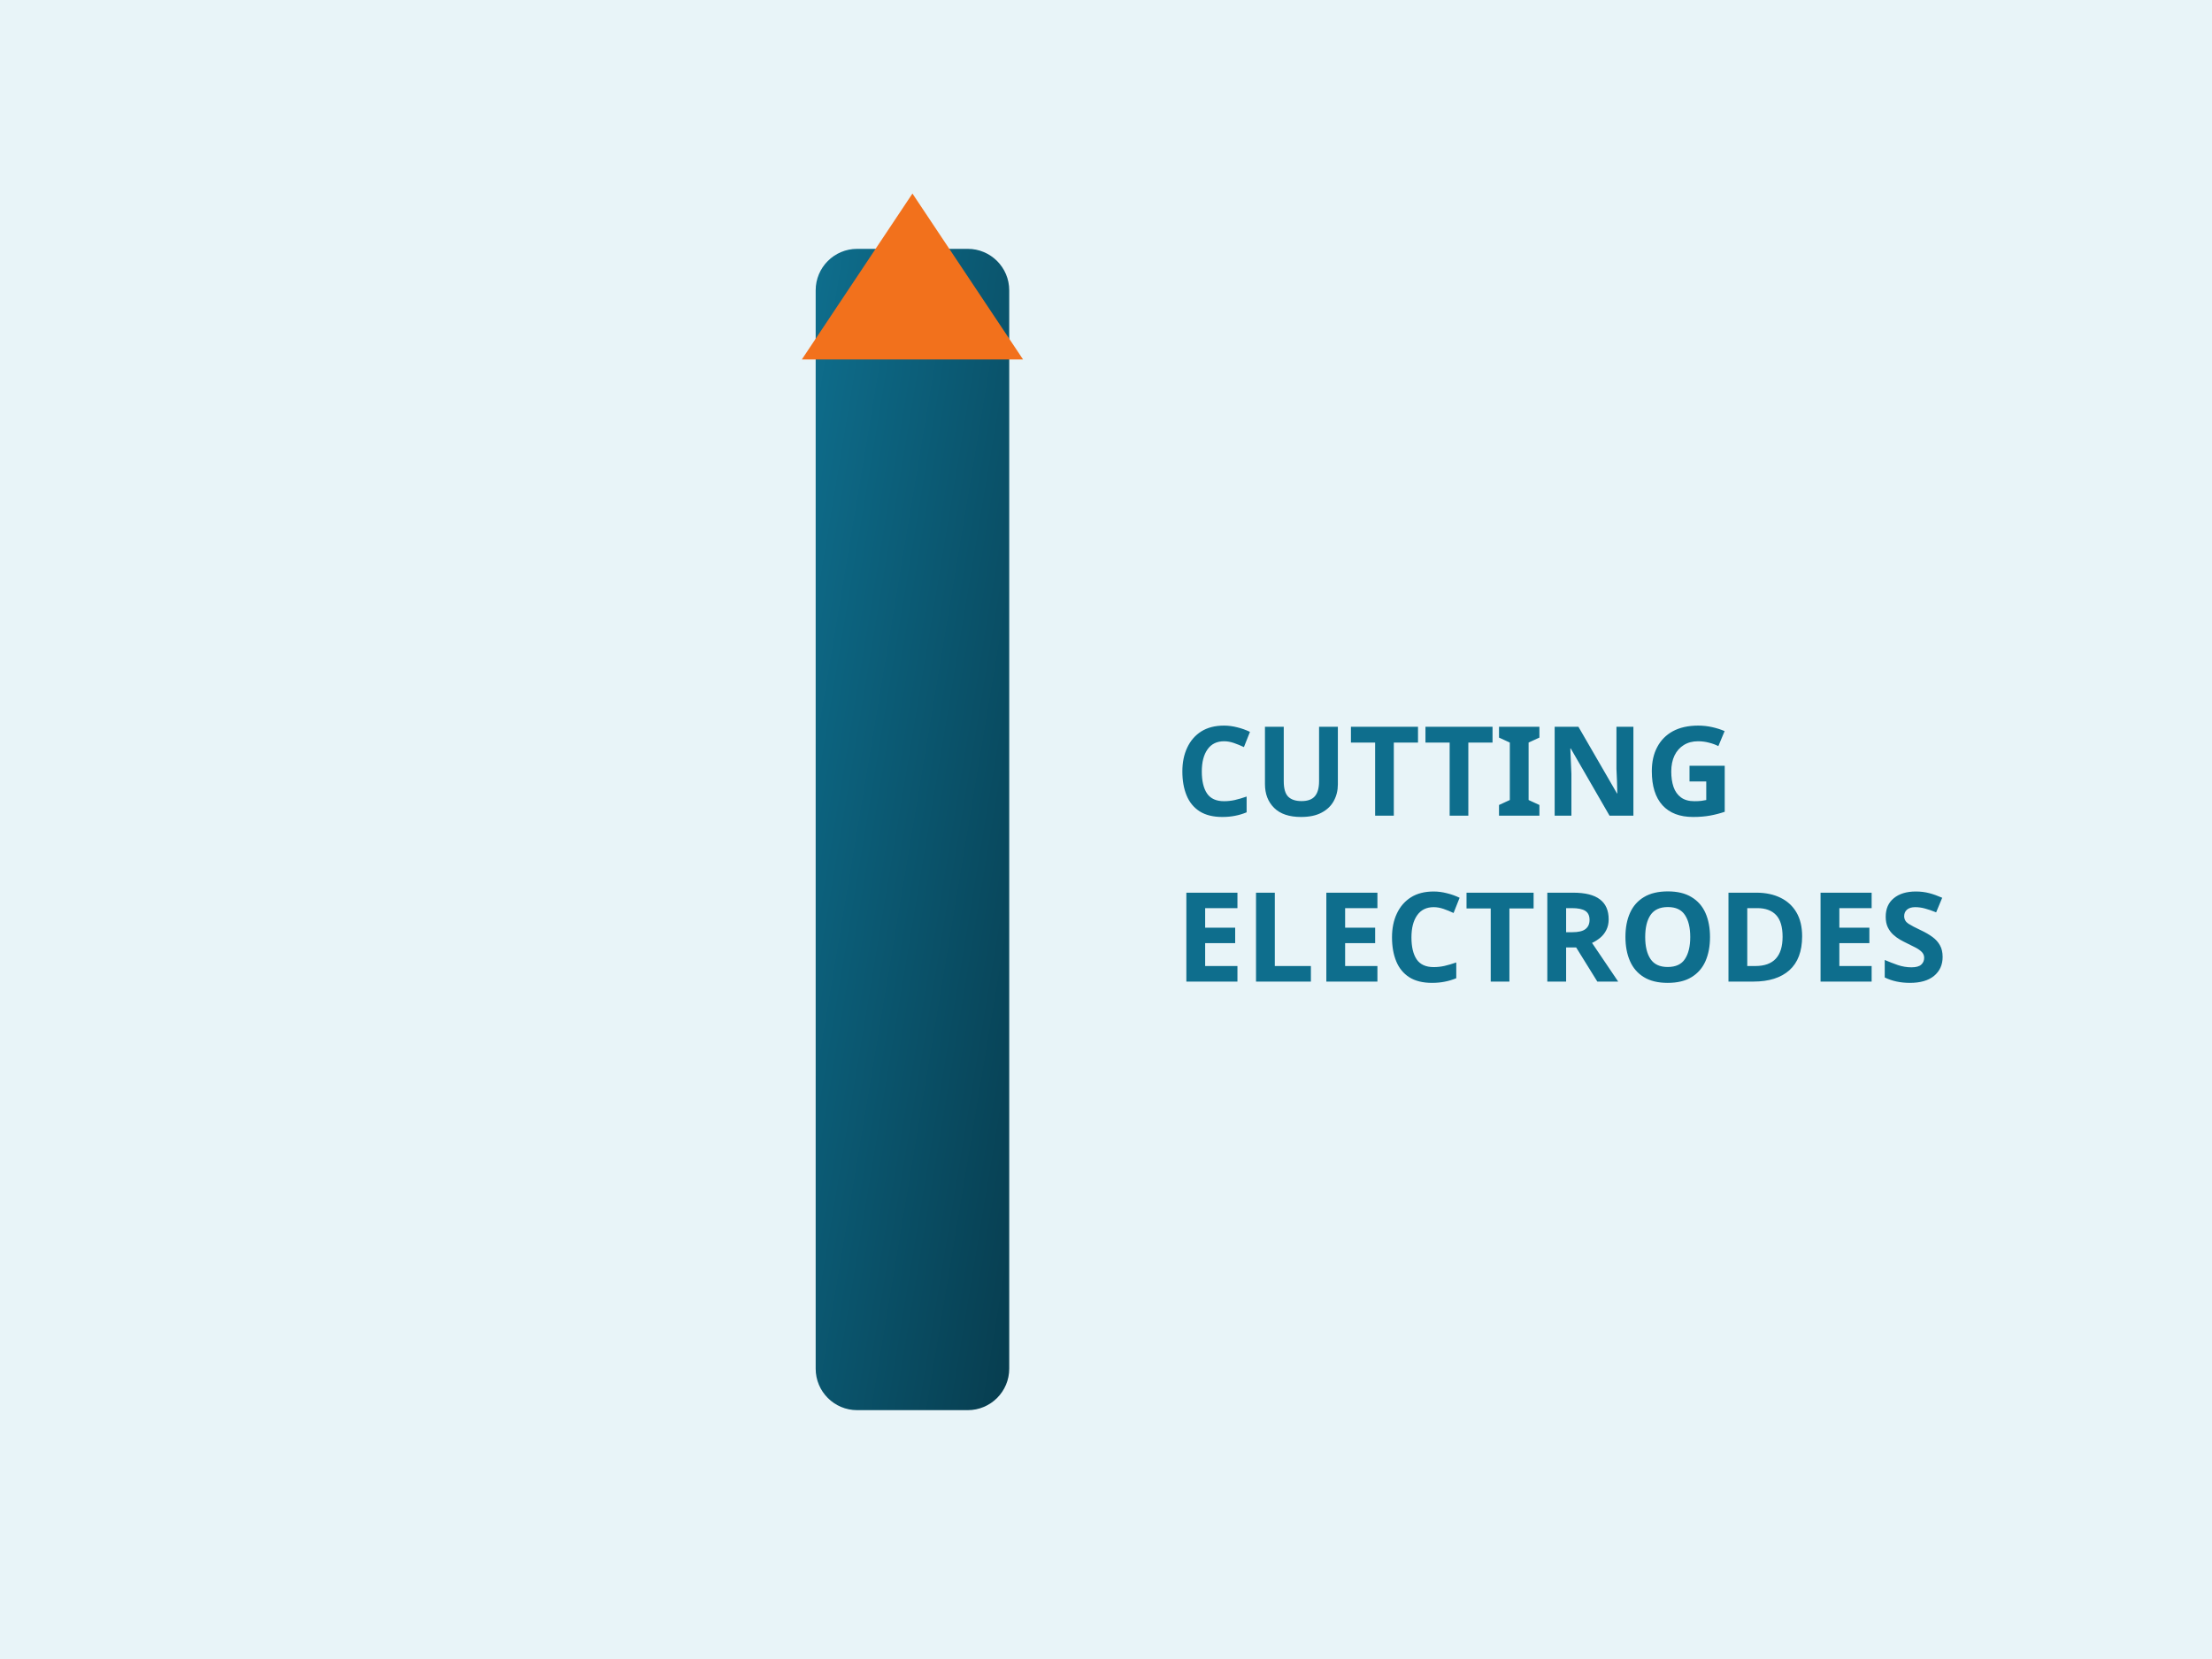
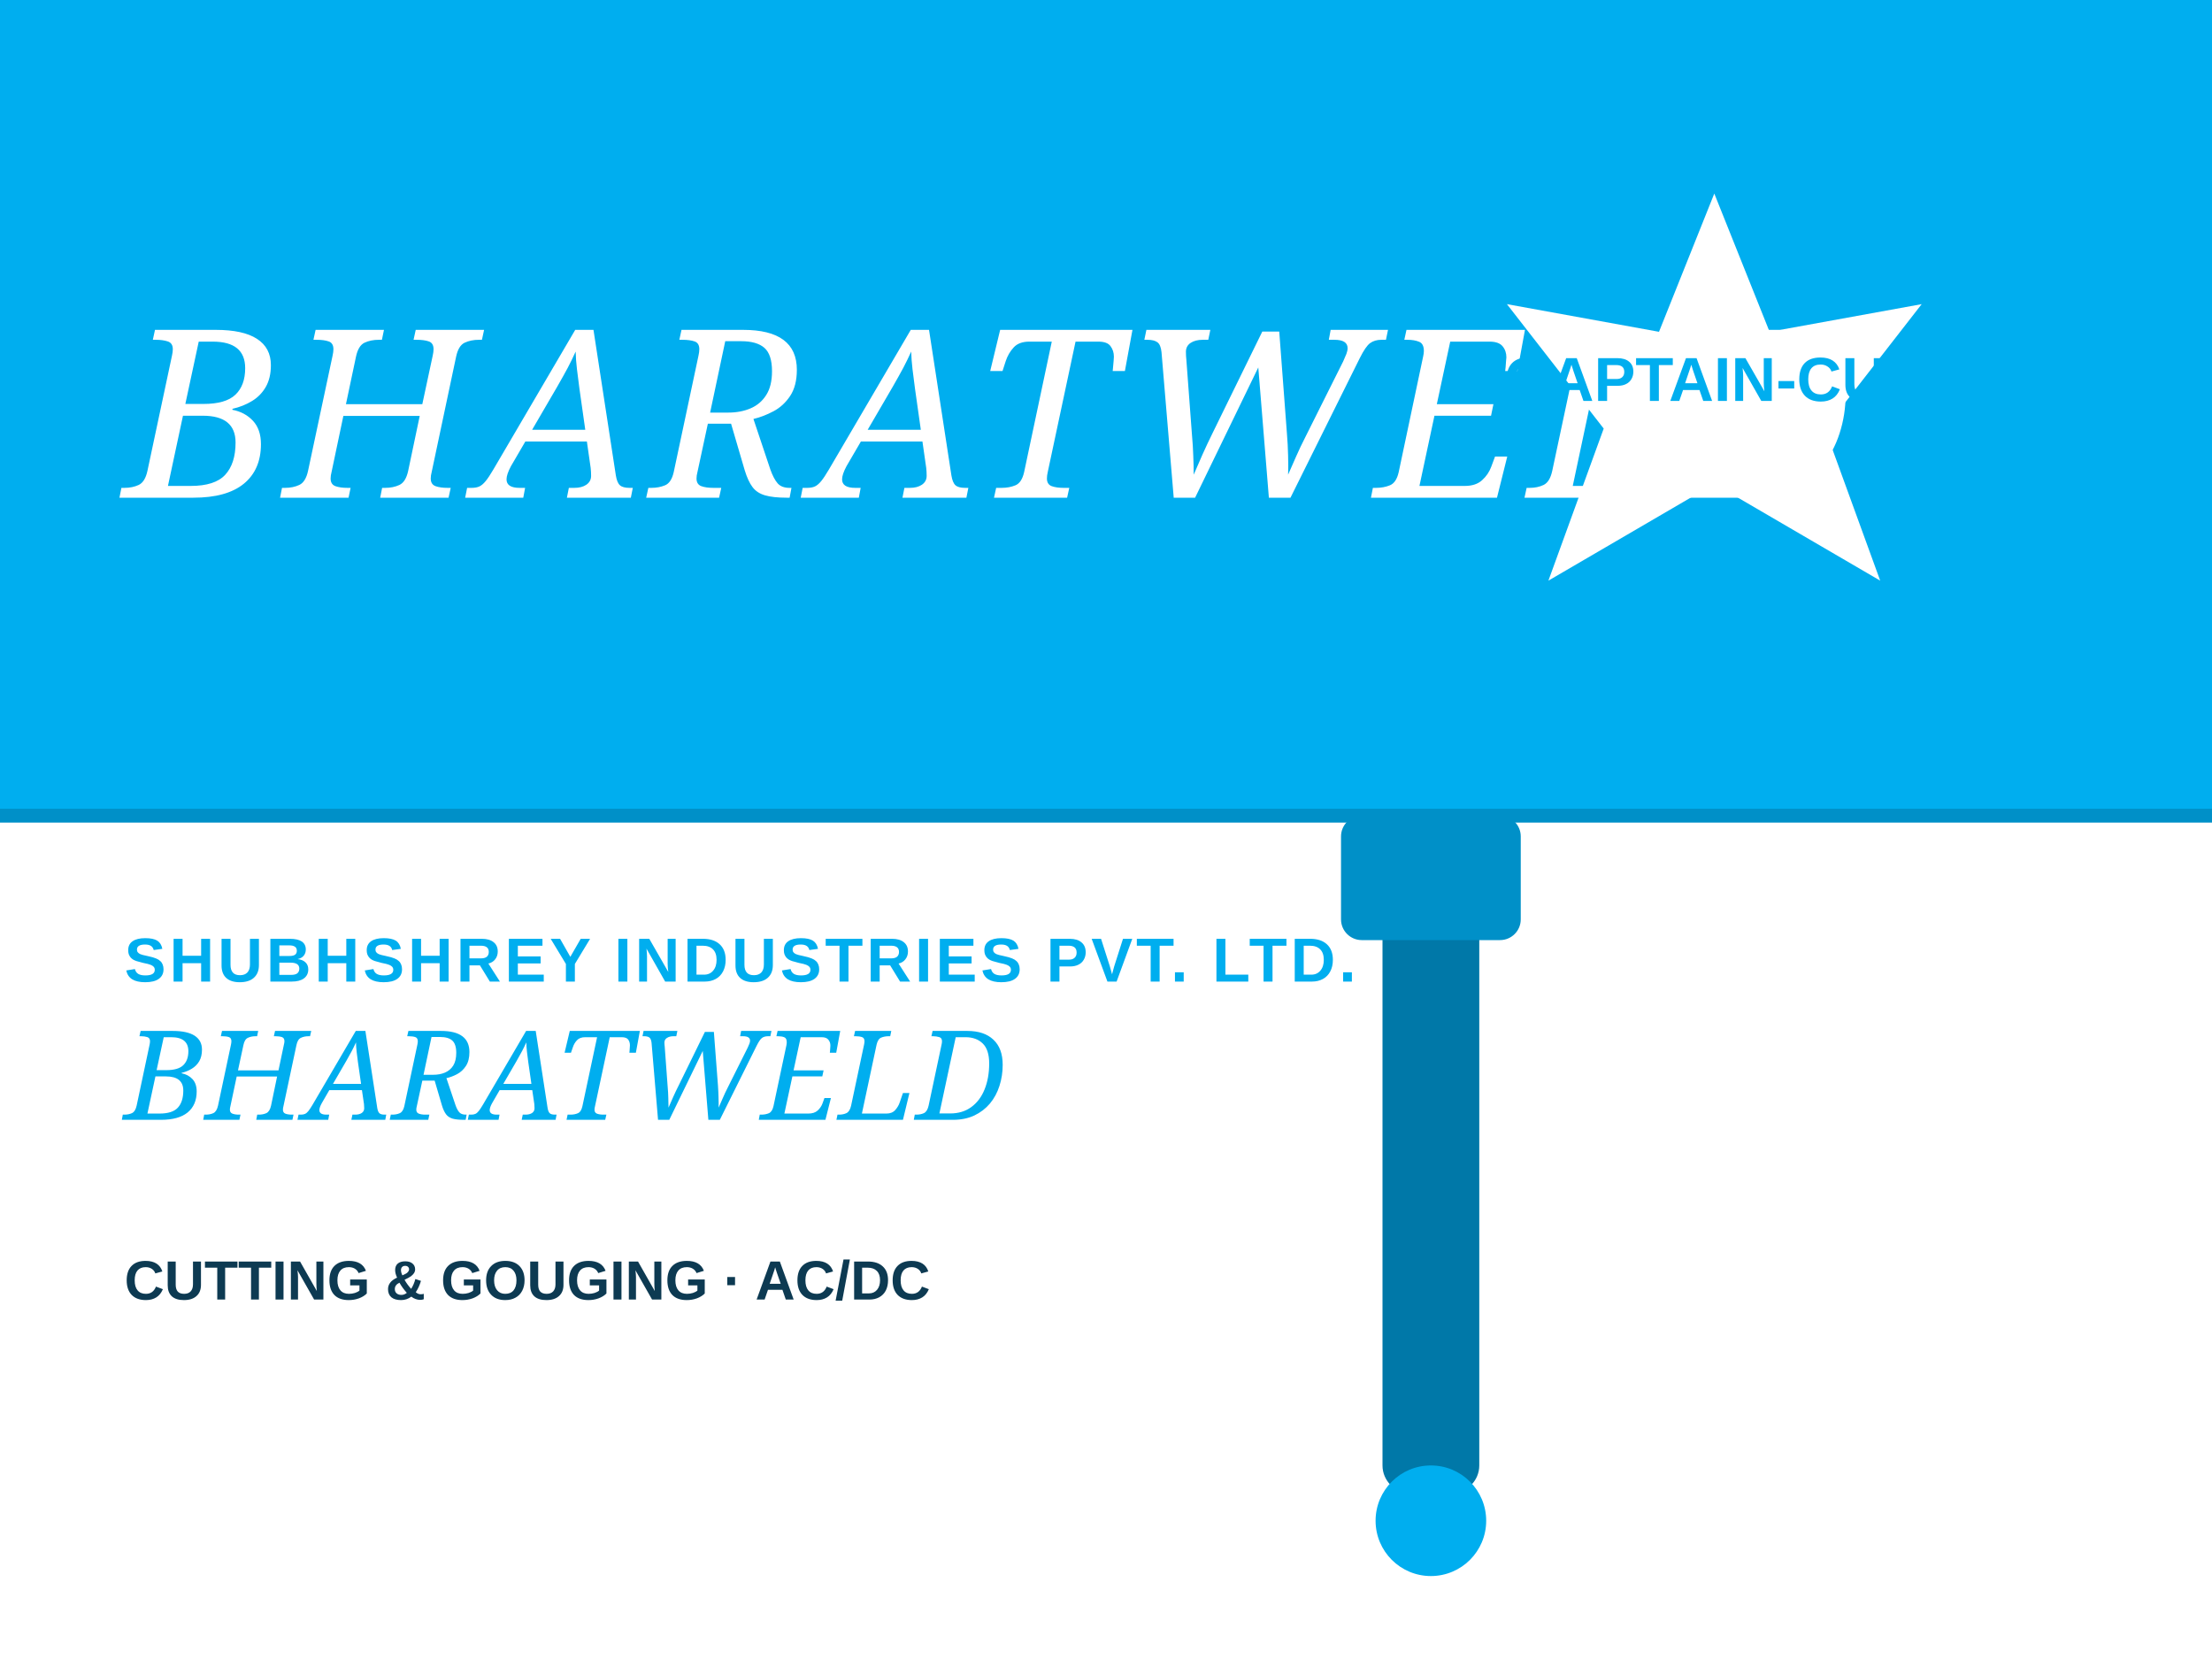
- <svg xmlns="http://www.w3.org/2000/svg" viewBox="0 0 320 240" role="img" aria-label="Cutting electrodes">
-   <defs>
-     <linearGradient id="g" x1="0" y1="0" x2="1" y2="1">
-       <stop offset="0%" stop-color="#0E6E8D" />
-       <stop offset="100%" stop-color="#073d4f" />
-     </linearGradient>
-   </defs>
-   <rect width="320" height="240" fill="#e8f4f8" />
-   <rect x="118" y="36" width="28" height="168" rx="6" fill="url(#g)" />
-   <polygon points="132,28 148,52 116,52" fill="#F2711C" />
-   <text x="170" y="118" font-family="Segoe UI, sans-serif" font-size="18" font-weight="700" fill="#0E6E8D">CUTTING</text>
-   <text x="170" y="142" font-family="Segoe UI, sans-serif" font-size="18" font-weight="700" fill="#0E6E8D">ELECTRODES</text>
+ <svg xmlns="http://www.w3.org/2000/svg" viewBox="0 0 320 240" role="img" aria-label="Bharatweld Captain-Cut packaging">
+   <rect width="320" height="240" fill="#ffffff" />
+   <rect width="320" height="118" fill="#00AEEF" />
+   <line x1="0" y1="118" x2="320" y2="118" stroke="#0090C8" stroke-width="2" />
+   <text x="18" y="72" font-family="Georgia, serif" font-size="34" font-style="italic" fill="#ffffff" letter-spacing="1">BHARATWELD</text>
+   <polygon points="248,28 256,48 278,44 264,62 272,84 248,70 224,84 232,62 218,44 240,48" fill="#ffffff" />
+   <text x="248" y="58" text-anchor="middle" font-family="Arial, sans-serif" font-size="9" font-weight="700" fill="#00AEEF">CAPTAIN-CUT</text>
+   <text x="18" y="142" font-family="Arial, sans-serif" font-size="9" font-weight="700" fill="#00AEEF" letter-spacing="0.5">SHUBHSHREY INDUSTRIES PVT. LTD.</text>
+   <text x="18" y="162" font-family="Georgia, serif" font-size="18" font-style="italic" fill="#00AEEF">BHARATWELD</text>
+   <rect x="200" y="128" width="14" height="88" rx="4" fill="#0078A8" />
+   <rect x="194" y="118" width="26" height="18" rx="3" fill="#0090C8" />
+   <circle cx="207" cy="220" r="8" fill="#00AEEF" />
+   <text x="18" y="188" font-family="Arial, sans-serif" font-size="8" font-weight="600" fill="#0D3A52">CUTTING &amp; GOUGING · AC/DC</text>
</svg>
